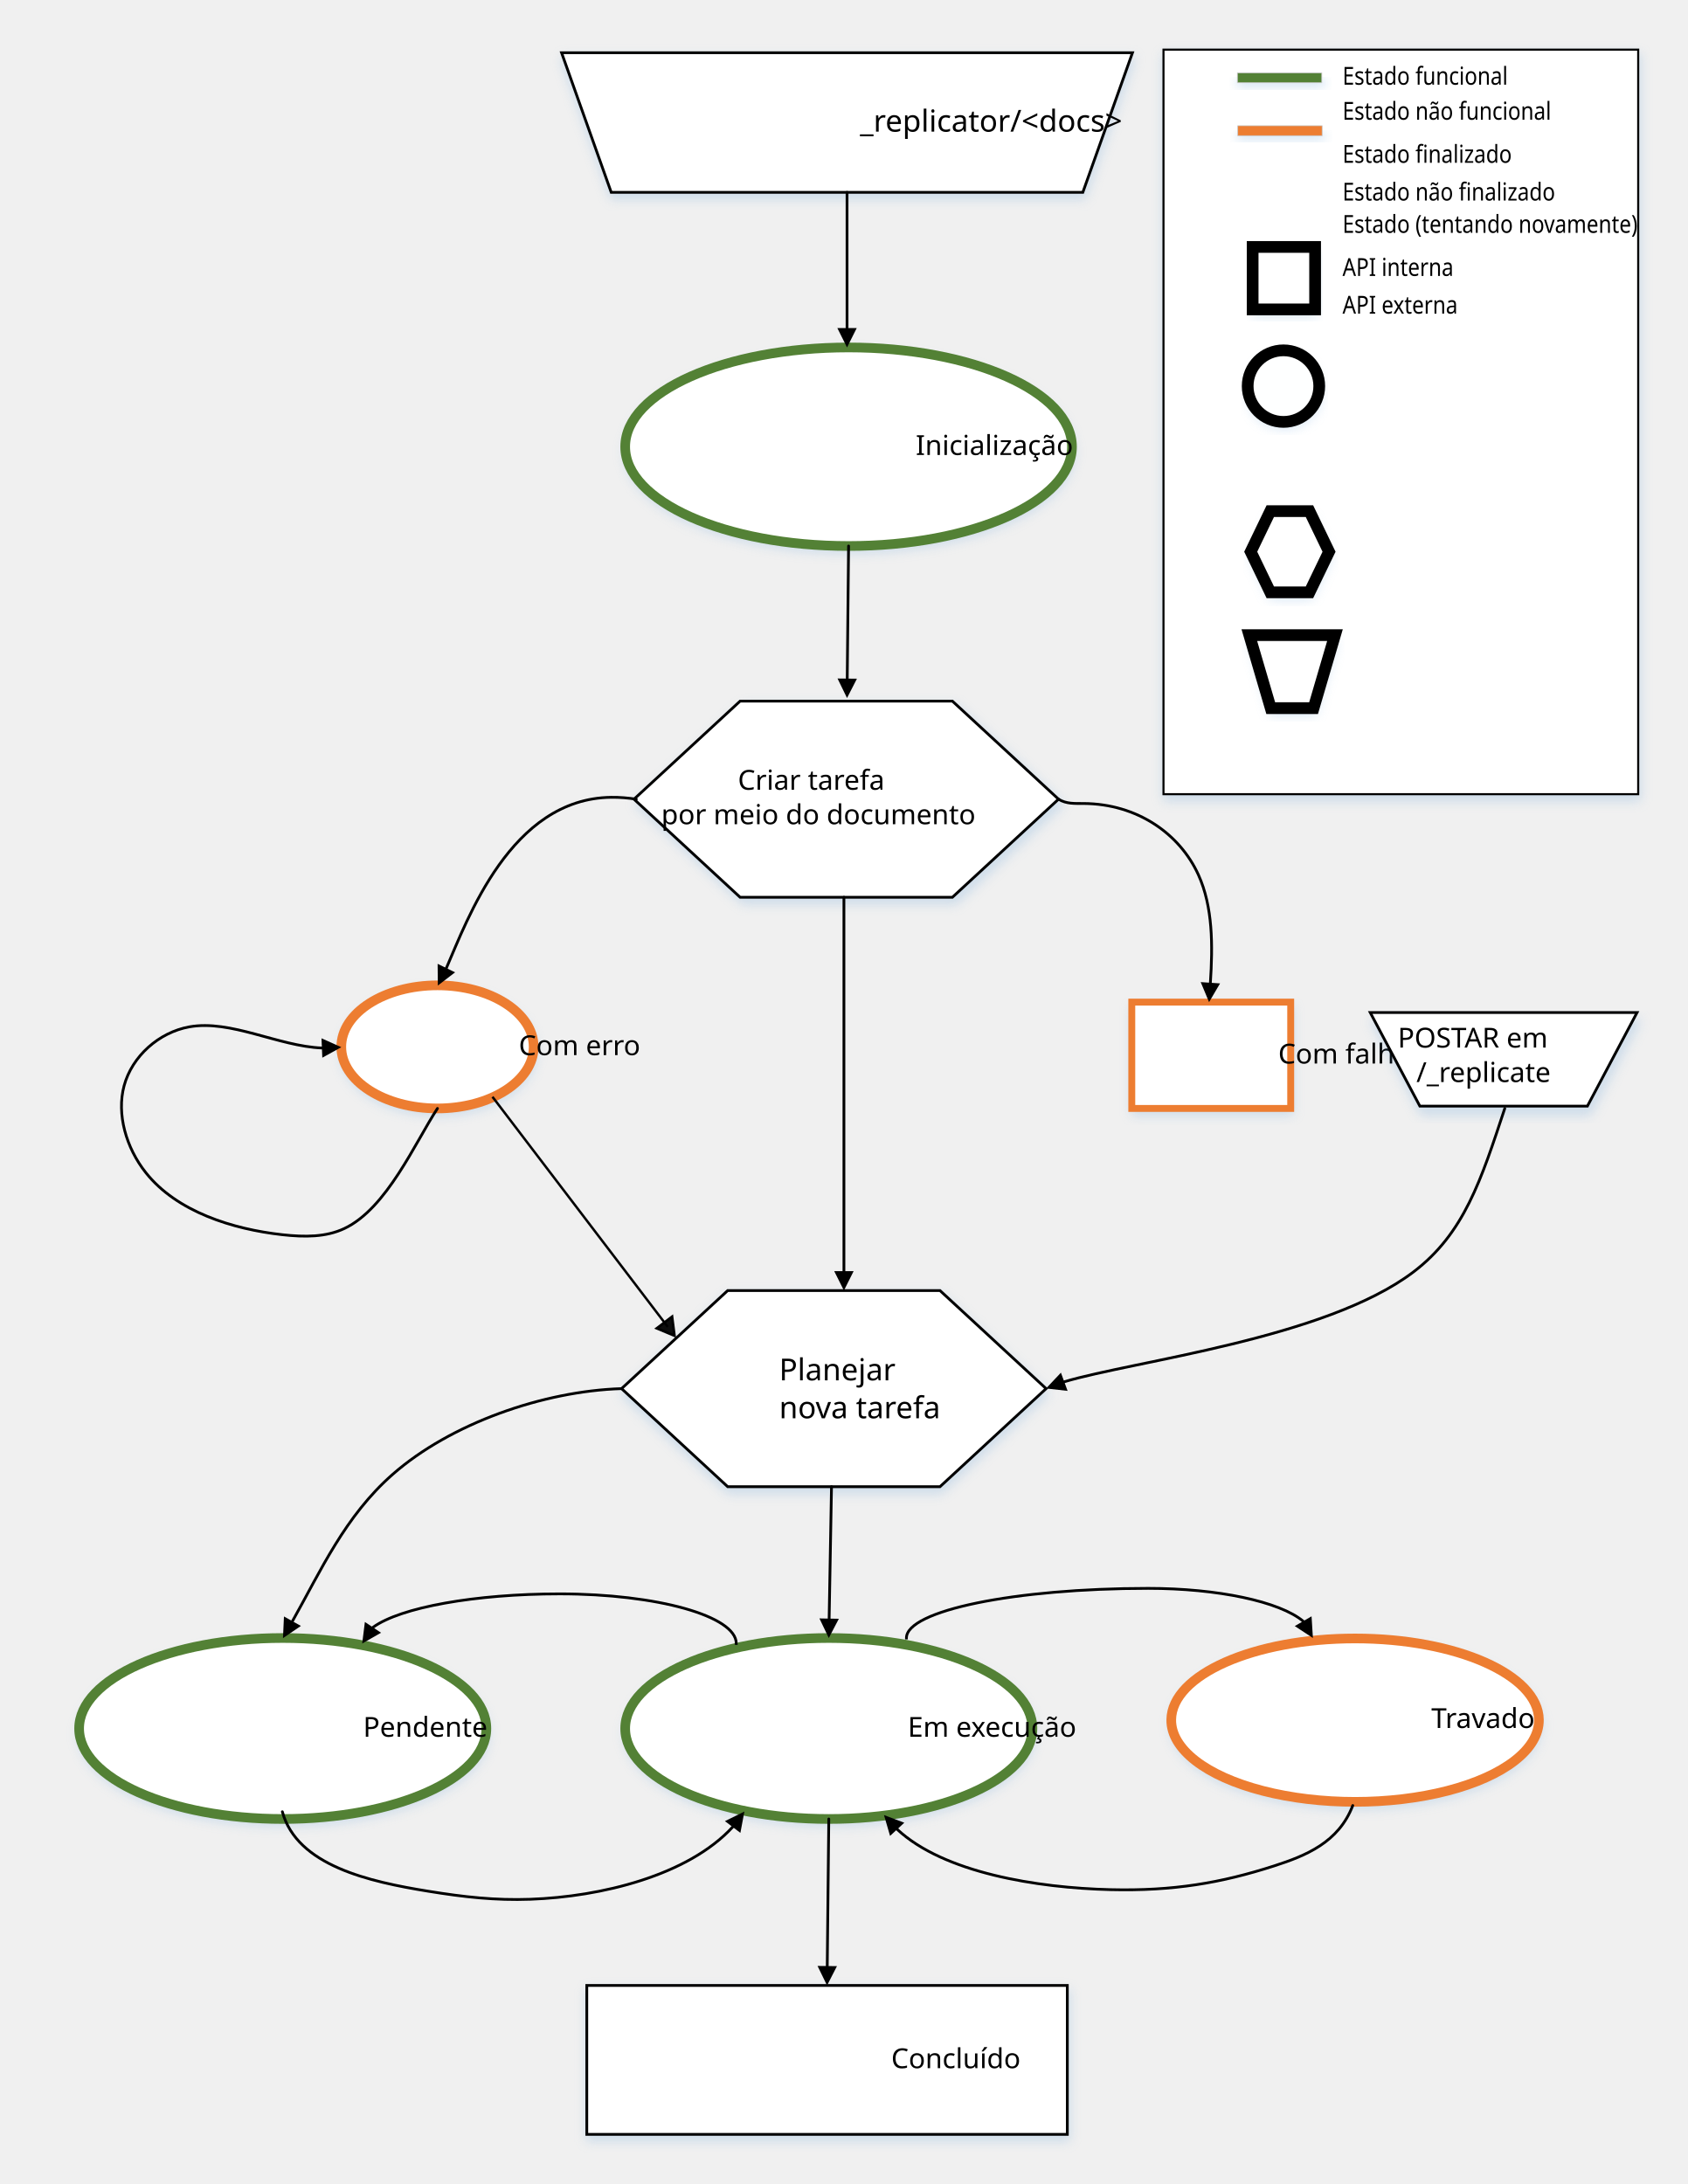
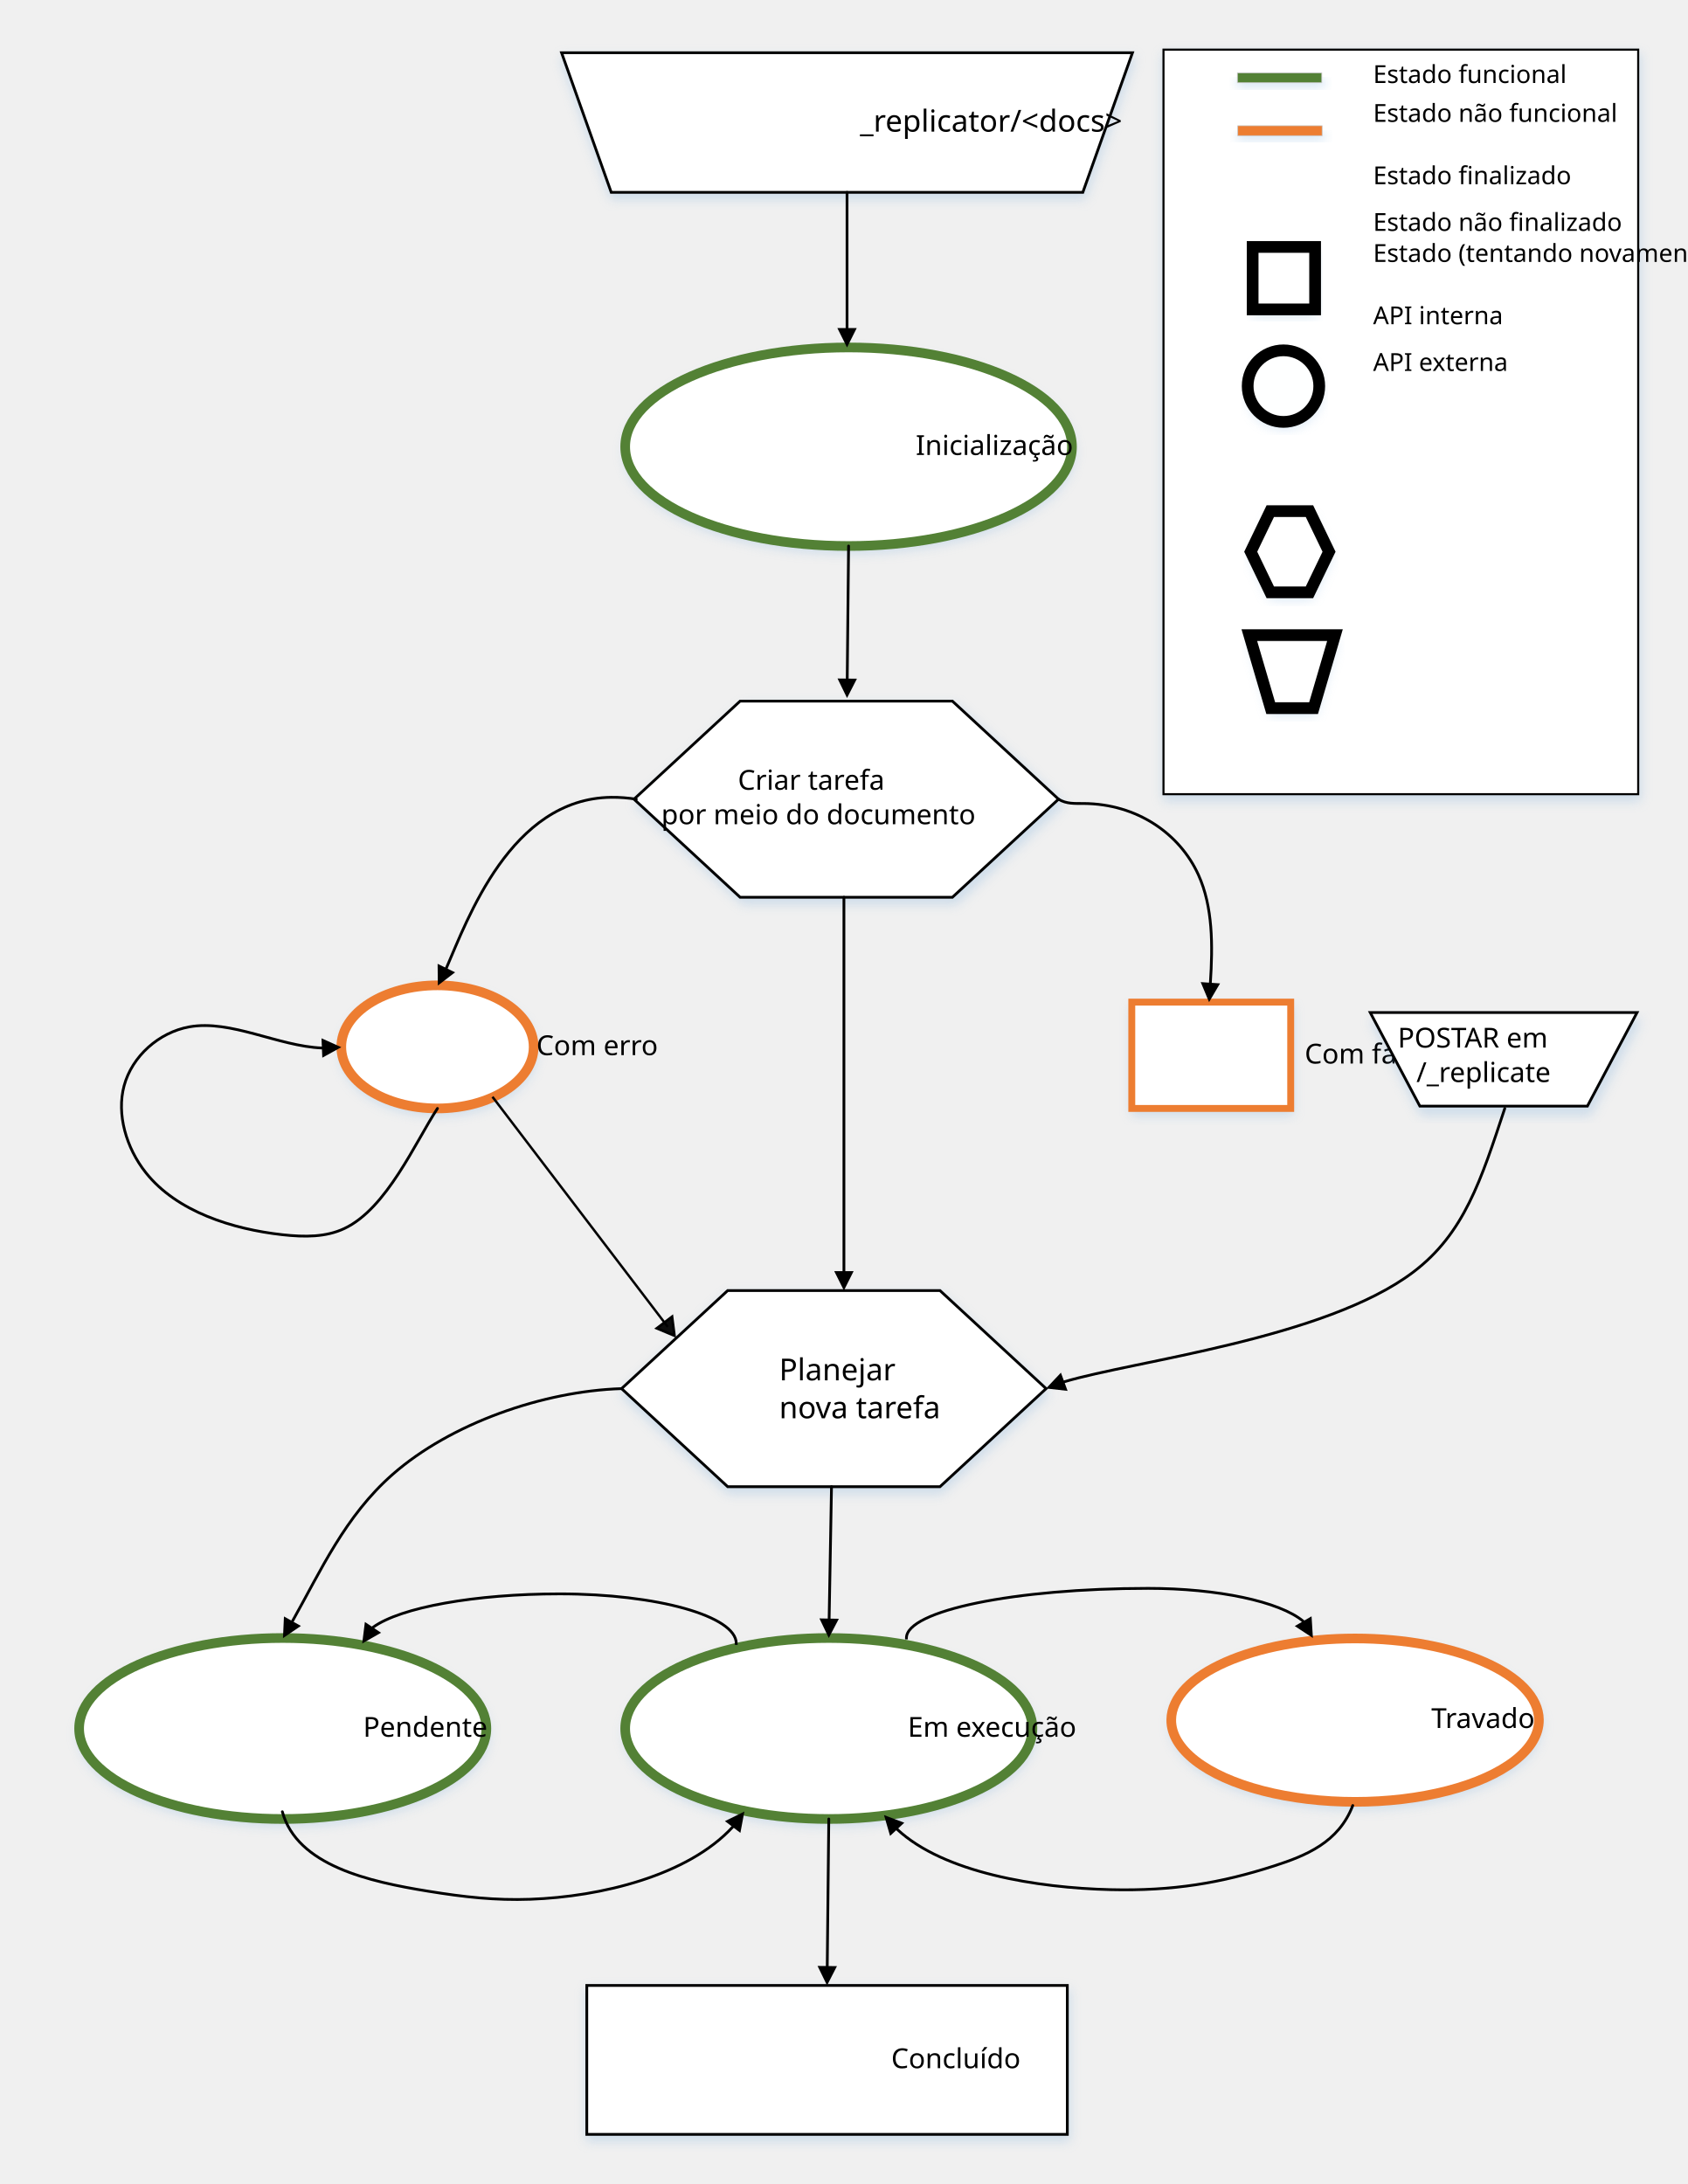
<svg xmlns="http://www.w3.org/2000/svg" xmlns:ns1="http://schemas.microsoft.com/visio/2003/SVGExtensions/" xmlns:xlink="http://www.w3.org/1999/xlink" width="8.5in" height="11in" viewBox="0 0 612 792" xml:space="preserve" color-interpolation-filters="sRGB" class="st20" id="svg2" version="1.1">
  <ns1:documentProperties ns1:langID="1033" ns1:viewMarkup="false">
    <ns1:userDefs>
      <ns1:ud ns1:nameU="msvNoAutoConnect" ns1:val="VT0(0):26" />
    </ns1:userDefs>
  </ns1:documentProperties>
  <style type="text/css" id="style4">
		.st1 {visibility:visible}
		.st2 {fill:#5b9bd5;fill-opacity:0.22;filter:url(#filter_2);stroke:#5b9bd5;stroke-opacity:0.22}
		.st3 {fill:#ffffff;stroke:#000000;stroke-width:1}
		.st4 {fill:#000000;font-family:Tahoma;font-size:0.917em}
		.st5 {fill:#ffffff;stroke:#538135;stroke-width:3.5}
		.st6 {fill:#000000;font-family:Tahoma;font-size:0.833em}
		.st7 {font-size:1em}
		.st8 {fill:#ffffff;stroke:#ed7d31;stroke-width:3.5}
		.st9 {fill:#ffffff;stroke:#ed7d31;stroke-width:2.5}
		.st10 {fill:#ffffff;stroke:#000000;stroke-width:0.75}
		.st11 {fill:#000000;font-family:Tahoma;font-size:0.75em}
		.st12 {fill:#538135;stroke:#c7c8c8;stroke-width:0.25}
		.st13 {fill:#ed7d31;stroke:#c7c8c8;stroke-width:0.25}
		.st14 {fill:#ffffff;stroke:#000000;stroke-width:4.25}
		.st15 {fill:#feffff;stroke:#000000;stroke-width:4.25}
		.st16 {marker-end:url(#mrkr4-117);stroke:#000000;stroke-linecap:round;stroke-linejoin:round;stroke-width:1}
		.st17 {fill:#000000;fill-opacity:1;stroke:#000000;stroke-opacity:1;stroke-width:0.284}
		.st18 {marker-end:url(#mrkr4-133);stroke:#000000;stroke-linecap:round;stroke-linejoin:round;stroke-width:1}
		.st19 {marker-end:url(#mrkr4-133);stroke:#000000;stroke-width:1}
		.st20 {fill:none;fill-rule:evenodd;font-size:12px;overflow:visible;stroke-linecap:square;stroke-miterlimit:3}
	</style>
  <defs id="Markers">
    <marker orient="auto" refY="0.0" refX="0.0" id="TriangleOutL" style="overflow:visible">
      <path id="path8787" d="M 5.77,0.0 L -2.88,5.0 L -2.88,-5.0 L 5.77,0.0 z " style="fill-rule:evenodd;stroke:#000000;stroke-width:1pt;stroke-opacity:1;fill:#000000;fill-opacity:0.942" transform="scale(0.8)" />
    </marker>
    <g id="lend4">
      <path d="M 2 1 L 0 0 L 2 -1 L 2 1 " style="stroke:none" id="path8" />
    </g>
    <marker id="mrkr4-117" class="st17" ns1:arrowType="4" ns1:arrowSize="2" ns1:setback="7.04" refX="-7.04" orient="auto" markerUnits="strokeWidth" overflow="visible">
      <use xlink:href="#lend4" transform="scale(-3.52,-3.52) " id="use11" />
    </marker>
    <marker id="mrkr4-133" class="st17" ns1:arrowType="4" ns1:arrowSize="2" ns1:setback="6.68" refX="-6.68" orient="auto" markerUnits="strokeWidth" overflow="visible">
      <use xlink:href="#lend4" transform="scale(-3.52,-3.52) " id="use14" />
    </marker>
  </defs>
  <defs id="Filters">
    <filter id="filter_2">
      <feGaussianBlur stdDeviation="2" id="feGaussianBlur18" />
    </filter>
  </defs>
  <g ns1:mID="0" ns1:index="1" ns1:groupContext="foregroundPage" id="g20">
    <ns1:userDefs>
      <ns1:ud ns1:nameU="msvThemeOrder" ns1:val="VT0(0):26" />
    </ns1:userDefs>
    <ns1:pageProperties ns1:drawingScale="1" ns1:pageScale="1" ns1:drawingUnits="0" ns1:shadowOffsetX="9" ns1:shadowOffsetY="-9" />
    <ns1:layer ns1:name="Flowchart" ns1:index="0" />
    <ns1:layer ns1:name="Connector" ns1:index="1" />
    <g id="shape1-1" ns1:mID="1" ns1:groupContext="shape" ns1:layerMember="0" transform="translate(203.625,-722.25)">
      <ns1:custProps>
        <ns1:cp ns1:nameU="Cost" ns1:lbl="Cost" ns1:prompt="" ns1:type="7" ns1:format="@" ns1:sortKey="" ns1:invis="false" ns1:ask="false" ns1:langID="1033" ns1:cal="0" />
        <ns1:cp ns1:nameU="ProcessNumber" ns1:lbl="Process Number" ns1:prompt="" ns1:type="2" ns1:format="" ns1:sortKey="" ns1:invis="false" ns1:ask="false" ns1:langID="1033" ns1:cal="0" />
        <ns1:cp ns1:nameU="Owner" ns1:lbl="Owner" ns1:prompt="" ns1:type="0" ns1:format="" ns1:sortKey="" ns1:invis="false" ns1:ask="false" ns1:langID="1033" ns1:cal="0" />
        <ns1:cp ns1:nameU="Function" ns1:lbl="Function" ns1:prompt="" ns1:type="0" ns1:format="" ns1:sortKey="" ns1:invis="false" ns1:ask="false" ns1:langID="1033" ns1:cal="0" ns1:val="VT4()" />
        <ns1:cp ns1:nameU="StartDate" ns1:lbl="Start Date" ns1:prompt="" ns1:type="5" ns1:format="" ns1:sortKey="" ns1:invis="false" ns1:ask="false" ns1:langID="1033" ns1:cal="0" />
        <ns1:cp ns1:nameU="EndDate" ns1:lbl="End Date" ns1:prompt="" ns1:type="5" ns1:format="" ns1:sortKey="" ns1:invis="false" ns1:ask="false" ns1:langID="1033" ns1:cal="0" />
        <ns1:cp ns1:nameU="Status" ns1:lbl="Status" ns1:prompt="" ns1:type="4" ns1:format=";Not Started;In Progress;Completed;Deferred;Waiting on Input" ns1:sortKey="" ns1:invis="false" ns1:ask="false" ns1:langID="1033" ns1:cal="0" ns1:val="VT4()" />
      </ns1:custProps>
      <ns1:userDefs>
        <ns1:ud ns1:nameU="AntiScale" ns1:val="VT0(1):26" />
        <ns1:ud ns1:nameU="visVersion" ns1:prompt="" ns1:val="VT0(15):26" />
        <ns1:ud ns1:nameU="DefaultWidth" ns1:prompt="" ns1:val="VT0(1):0" />
        <ns1:ud ns1:nameU="DefaultHeight" ns1:prompt="" ns1:val="VT0(0.75):0" />
        <ns1:ud ns1:nameU="ResizeTxtHeight" ns1:prompt="" ns1:val="VT0(0.75):0" />
      </ns1:userDefs>
      <ns1:textBlock ns1:margins="rect(2,2,2,2)" />
      <ns1:textRect cx="103.5" cy="766.687" width="171.01" height="50.625" />
      <g id="shadow1-2" ns1:groupContext="shadow" ns1:shadowOffsetX="0.345598" ns1:shadowOffsetY="-1.97279" ns1:shadowType="1" transform="translate(0.345598,1.97279)" class="st1" style="visibility:visible">
        <path d="m 18,792 h 171 l 18,-50.63 H 0 Z" class="st2" id="path30" style="fill:#5b9bd5;fill-opacity:0.22;stroke:#5b9bd5;stroke-opacity:0.22;filter:url(#filter_2)" />
      </g>
      <path d="m 18,792 h 171 l 18,-50.63 H 0 Z" class="st3" id="path32" style="fill:#ffffff;stroke:#000000;stroke-width:1" />
      <text x="56.71" y="769.99" class="st4" ns1:langID="1033" id="text34" style="font-size:11px;line-height:0%;font-family:Tahoma;fill:#000000">
        <ns1:paragraph ns1:horizAlign="1" />
        <ns1:tabList />_replicator/&lt;docs&gt;</text>
    </g>
    <g id="shape3-7" ns1:mID="3" ns1:groupContext="shape" transform="translate(226.688,-594)">
      <ns1:userDefs>
        <ns1:ud ns1:nameU="visVersion" ns1:val="VT0(15):26" />
      </ns1:userDefs>
      <ns1:textBlock ns1:margins="rect(4,4,4,4)" />
      <ns1:textRect cx="81" cy="756" width="141.75" height="63" />
      <g id="shadow3-8" ns1:groupContext="shadow" ns1:shadowOffsetX="0.345598" ns1:shadowOffsetY="-1.97279" ns1:shadowType="1" transform="translate(0.345598,1.97279)" class="st1" style="visibility:visible">
        <path d="m 0,756 a 81,36 0 0 1 162,0 81,36 0 0 1 -162,0 z" class="st2" id="path42" style="fill:#5b9bd5;fill-opacity:0.22;stroke:#5b9bd5;stroke-opacity:0.22;filter:url(#filter_2)" />
      </g>
      <path d="m 0,756 a 81,36 0 0 1 162,0 81,36 0 0 1 -162,0 z" class="st5" id="path44" style="fill:#ffffff;stroke:#538135;stroke-width:3.5" />
      <text x="58.56" y="759" class="st6" ns1:langID="1033" id="text46" style="font-size:10px;line-height:0%;font-family:Tahoma;fill:#000000">
        <ns1:paragraph ns1:horizAlign="1" />
        <ns1:tabList />Inicialização</text>
    </g>
    <g id="shape4-13" ns1:mID="4" ns1:groupContext="shape" transform="translate(241.031,-466.617)">
      <ns1:userDefs>
        <ns1:ud ns1:nameU="visVersion" ns1:val="VT0(15):26" />
      </ns1:userDefs>
      <ns1:textBlock ns1:margins="rect(4,4,4,4)" />
      <ns1:textRect cx="66.656" cy="756.433" width="133.32" height="71.133" />
      <g id="shadow4-14" ns1:groupContext="shadow" ns1:shadowOffsetX="0.345598" ns1:shadowOffsetY="-1.97279" ns1:shadowType="1" transform="translate(0.345598,1.97279)" class="st1" style="visibility:visible">
        <path d="M 105.14,720.87 H 28.17 L -10.31,756.43 28.17,792 h 76.97 l 38.48,-35.57 z" class="st2" id="path54" style="fill:#5b9bd5;fill-opacity:0.22;stroke:#5b9bd5;stroke-opacity:0.22;filter:url(#filter_2)" />
      </g>
      <path d="M 104.301,720.87 H 27.331 l -38.48,35.56 38.48,35.57 h 76.97 l 38.48,-35.57 z" class="st3" id="path56" style="fill:#ffffff;stroke:#000000;stroke-width:1" />
      <text x="64.815" y="753.01" class="st6" ns1:langID="1033" id="text58" style="font-style:normal;font-variant:normal;font-weight:normal;font-stretch:normal;font-size:10px;line-height:0%;font-family:Tahoma;-inkscape-font-specification:'Tahoma, Normal';text-align:center;writing-mode:lr-tb;text-anchor:middle;fill:#000000">
        <ns1:paragraph ns1:horizAlign="1" />
        <ns1:tabList />
        <ns1:newlineChar />
        <tspan id="tspan3898" x="64.815" y="753.01" style="font-size:10px;line-height:1.25">Criar tarefa</tspan>
        <tspan id="tspan3900" x="64.815" y="765.51" style="font-size:10px;line-height:1.25">por meio do documento</tspan>
      </text>
    </g>
    <g id="shape6-20" ns1:mID="6" ns1:groupContext="shape" transform="translate(28.6875,-132.375)">
      <ns1:userDefs>
        <ns1:ud ns1:nameU="visVersion" ns1:val="VT0(15):26" />
      </ns1:userDefs>
      <ns1:textBlock ns1:margins="rect(4,4,4,4)" />
      <ns1:textRect cx="73.828" cy="759.188" width="129.2" height="57.422" />
      <g id="shadow6-21" ns1:groupContext="shadow" ns1:shadowOffsetX="0.345598" ns1:shadowOffsetY="-1.97279" ns1:shadowType="1" transform="translate(0.345598,1.97279)" class="st1" style="visibility:visible">
        <path d="m 0,759.19 a 73.83,32.813 0 0 1 147.66,0 73.83,32.813 0 1 1 -147.66,0 z" class="st2" id="path68" style="fill:#5b9bd5;fill-opacity:0.22;stroke:#5b9bd5;stroke-opacity:0.22;filter:url(#filter_2)" />
      </g>
      <path d="m 0,759.19 a 73.83,32.813 0 0 1 147.66,0 73.83,32.813 0 1 1 -147.66,0 z" class="st5" id="path70" style="fill:#ffffff;stroke:#538135;stroke-width:3.5" />
      <text x="56.19" y="762.19" class="st6" ns1:langID="1033" id="text72" style="font-size:10px;line-height:0%;font-family:Tahoma;fill:#000000">
        <ns1:paragraph ns1:horizAlign="1" />
        <ns1:tabList />Pendente</text>
    </g>
    <g id="shape7-26" ns1:mID="7" ns1:groupContext="shape" transform="translate(226.688,-132.375)">
      <ns1:userDefs>
        <ns1:ud ns1:nameU="visVersion" ns1:val="VT0(15):26" />
      </ns1:userDefs>
      <ns1:textBlock ns1:margins="rect(4,4,4,4)" />
      <ns1:textRect cx="73.828" cy="759.188" width="129.2" height="57.422" />
      <g id="shadow7-27" ns1:groupContext="shadow" ns1:shadowOffsetX="0.345598" ns1:shadowOffsetY="-1.97279" ns1:shadowType="1" transform="translate(0.345598,1.97279)" class="st1" style="visibility:visible">
        <path d="m 0,759.19 a 73.83,32.813 0 0 1 147.66,0 73.83,32.813 0 1 1 -147.66,0 z" class="st2" id="path80" style="fill:#5b9bd5;fill-opacity:0.22;stroke:#5b9bd5;stroke-opacity:0.22;filter:url(#filter_2)" />
      </g>
      <path d="m 0,759.19 a 73.83,32.813 0 0 1 147.66,0 73.83,32.813 0 1 1 -147.66,0 z" class="st5" id="path82" style="fill:#ffffff;stroke:#538135;stroke-width:3.5" />
      <text x="55.67" y="762.19" class="st6" ns1:langID="1033" id="text84" style="font-size:10px;line-height:0%;font-family:Tahoma;fill:#000000">
        <ns1:paragraph ns1:horizAlign="1" />
        <ns1:tabList />Em execução</text>
    </g>
    <g id="shape8-32" ns1:mID="8" ns1:groupContext="shape" transform="translate(424.688,-138.75)">
      <ns1:userDefs>
        <ns1:ud ns1:nameU="visVersion" ns1:val="VT0(15):26" />
      </ns1:userDefs>
      <ns1:textBlock ns1:margins="rect(4,4,4,4)" />
      <ns1:textRect cx="66.656" cy="762.375" width="116.65" height="51.844" />
      <g id="shadow8-33" ns1:groupContext="shadow" ns1:shadowOffsetX="0.345598" ns1:shadowOffsetY="-1.97279" ns1:shadowType="1" transform="translate(0.345598,1.97279)" class="st1" style="visibility:visible">
        <path d="m 0,762.38 a 66.656,29.625 0 0 1 133.31,0 66.656,29.625 0 1 1 -133.31,0 z" class="st2" id="path92" style="fill:#5b9bd5;fill-opacity:0.22;stroke:#5b9bd5;stroke-opacity:0.22;filter:url(#filter_2)" />
      </g>
      <path d="m 0,762.38 a 66.656,29.625 0 0 1 133.31,0 66.656,29.625 0 1 1 -133.31,0 z" class="st8" id="path94" style="fill:#ffffff;stroke:#ed7d31;stroke-width:3.5" />
      <text x="47.51" y="765.38" class="st6" ns1:langID="1033" id="text96" style="font-size:10px;line-height:0%;font-family:Tahoma;fill:#000000">
        <ns1:paragraph ns1:horizAlign="1" />
        <ns1:tabList />Travado</text>
    </g>
    <g id="shape9-38" ns1:mID="9" ns1:groupContext="shape" transform="translate(212.766,-18)">
      <ns1:userDefs>
        <ns1:ud ns1:nameU="visVersion" ns1:val="VT0(15):26" />
      </ns1:userDefs>
      <ns1:textBlock ns1:margins="rect(4,4,4,4)" />
      <ns1:textRect cx="87.117" cy="765" width="174.24" height="54" />
      <g id="shadow9-39" ns1:groupContext="shadow" ns1:shadowOffsetX="0.345598" ns1:shadowOffsetY="-1.97279" ns1:shadowType="1" transform="translate(0.345598,1.97279)" class="st1" style="visibility:visible">
        <rect x="0" y="738" width="174.234" height="54" class="st2" id="rect104" style="fill:#5b9bd5;fill-opacity:0.22;stroke:#5b9bd5;stroke-opacity:0.22;filter:url(#filter_2)" />
      </g>
      <rect x="0" y="738" width="174.234" height="54" class="st3" id="rect106" style="fill:#ffffff;stroke:#000000;stroke-width:1" />
      <text x="63.59" y="768" class="st6" ns1:langID="1033" id="text108" style="font-size:10px;line-height:0%;font-family:Tahoma;fill:#000000">
        <ns1:paragraph ns1:horizAlign="1" />
        <ns1:tabList />Concluído</text>
    </g>
    <g id="shape18-44" ns1:mID="18" ns1:groupContext="shape" transform="translate(123.75,-390.042)">
      <ns1:userDefs>
        <ns1:ud ns1:nameU="visVersion" ns1:val="VT0(15):26" />
      </ns1:userDefs>
      <ns1:textBlock ns1:margins="rect(4,4,4,4)" />
      <ns1:textRect cx="34.875" cy="769.68" width="61.04" height="39.06" />
      <g id="shadow18-45" ns1:groupContext="shadow" ns1:shadowOffsetX="0.345598" ns1:shadowOffsetY="-1.97279" ns1:shadowType="1" transform="translate(0.345598,1.97279)" class="st1" style="visibility:visible">
        <path d="m 0,769.68 a 34.875,22.32 0 1 1 69.75,0 34.875,22.32 0 1 1 -69.75,0 z" class="st2" id="path116" style="fill:#5b9bd5;fill-opacity:0.22;stroke:#5b9bd5;stroke-opacity:0.22;filter:url(#filter_2)" />
      </g>
      <path d="m 0,769.68 a 34.875,22.32 0 1 1 69.75,0 34.875,22.32 0 1 1 -69.75,0 z" class="st8" id="path118" style="fill:#ffffff;stroke:#ed7d31;stroke-width:3.5" />
-       <text x="17.55" y="772.68" class="st6" ns1:langID="1033" id="text120" style="font-size:10px;line-height:0%;font-family:Tahoma;fill:#000000">
+       <text x="23.95" y="772.68" class="st6" ns1:langID="1033" id="text120" style="font-size:10px;line-height:0%;font-family:Tahoma;fill:#000000">
        <ns1:paragraph ns1:horizAlign="1" />
        <ns1:tabList />Com erro</text>
    </g>
    <g id="shape20-50" ns1:mID="20" ns1:groupContext="shape" transform="translate(410.379,-390.042)">
      <ns1:userDefs>
        <ns1:ud ns1:nameU="visVersion" ns1:val="VT0(15):26" />
      </ns1:userDefs>
      <ns1:textBlock ns1:margins="rect(4,4,4,4)" />
      <ns1:textRect cx="28.811" cy="772.725" width="57.63" height="38.551" />
      <g id="shadow20-51" ns1:groupContext="shadow" ns1:shadowOffsetX="0.345598" ns1:shadowOffsetY="-1.97279" ns1:shadowType="1" transform="translate(0.345598,1.97279)" class="st1" style="visibility:visible">
        <rect x="0" y="753.449" width="57.621" height="38.551" class="st2" id="rect128" style="fill:#5b9bd5;fill-opacity:0.22;stroke:#5b9bd5;stroke-opacity:0.22;filter:url(#filter_2)" />
      </g>
      <rect x="0" y="753.449" width="57.621" height="38.551" class="st9" id="rect130" style="fill:#ffffff;stroke:#ed7d31;stroke-width:2.5" />
-       <text x="6.3" y="775.72" class="st6" ns1:langID="1033" id="text132" style="font-size:10px;line-height:0%;font-family:Tahoma;fill:#000000">
+       <text x="15.9" y="775.72" class="st6" ns1:langID="1033" id="text132" style="font-size:10px;line-height:0%;font-family:Tahoma;fill:#000000">
        <ns1:paragraph ns1:horizAlign="1" />
        <ns1:tabList />Com falha</text>
    </g>
    <g id="shape21-56" ns1:mID="21" ns1:groupContext="shape" transform="translate(235.688,-252.867)">
      <ns1:userDefs>
        <ns1:ud ns1:nameU="visVersion" ns1:val="VT0(15):26" />
      </ns1:userDefs>
      <ns1:textBlock ns1:margins="rect(4,4,4,4)" />
      <ns1:textRect cx="66.656" cy="756.433" width="133.32" height="71.133" />
      <g id="shadow21-57" ns1:groupContext="shadow" ns1:shadowOffsetX="0.345598" ns1:shadowOffsetY="-1.97279" ns1:shadowType="1" transform="translate(0.345598,1.97279)" class="st1" style="visibility:visible">
        <path d="M 105.14,720.87 H 28.17 L -10.31,756.43 28.17,792 h 76.97 l 38.48,-35.57 z" class="st2" id="path140" style="fill:#5b9bd5;fill-opacity:0.22;stroke:#5b9bd5;stroke-opacity:0.22;filter:url(#filter_2)" />
      </g>
      <path d="M 105.14,720.87 H 28.17 L -10.31,756.43 28.17,792 h 76.97 l 38.48,-35.57 z" class="st3" id="path142" style="fill:#ffffff;stroke:#000000;stroke-width:1" />
      <text x="46.82" y="753.43" class="st6" ns1:langID="1033" id="text144" style="font-style:normal;font-variant:normal;font-weight:normal;font-stretch:normal;font-size:11px;line-height:0%;font-family:Tahoma;-inkscape-font-specification:'Tahoma, Normal';font-variant-ligatures:normal;font-variant-caps:normal;font-variant-numeric:normal;font-feature-settings:normal;text-align:start;writing-mode:lr-tb;text-anchor:start;fill:#000000">
        <ns1:paragraph ns1:horizAlign="1" />
        <ns1:tabList />
        <ns1:newlineChar />
        <tspan id="tspan3636" x="46.82" y="753.43" style="font-style:normal;font-variant:normal;font-weight:normal;font-stretch:normal;font-size:11px;line-height:1.25;font-family:Tahoma;-inkscape-font-specification:'Tahoma, Normal';font-variant-ligatures:normal;font-variant-caps:normal;font-variant-numeric:normal;font-feature-settings:normal;text-align:start;writing-mode:lr-tb;text-anchor:start">Planejar </tspan>
        <tspan id="tspan3638" x="46.82" y="767.18" style="font-style:normal;font-variant:normal;font-weight:normal;font-stretch:normal;font-size:11px;line-height:1.25;font-family:Tahoma;-inkscape-font-specification:'Tahoma, Normal';font-variant-ligatures:normal;font-variant-caps:normal;font-variant-numeric:normal;font-feature-settings:normal;text-align:start;writing-mode:lr-tb;text-anchor:start">nova tarefa</tspan>
      </text>
      <path style="fill:#000000;fill-opacity:0.942;fill-rule:evenodd;stroke:#000000;stroke-width:0.872;stroke-linecap:butt;stroke-linejoin:miter;stroke-miterlimit:3;stroke-dasharray:none;stroke-dashoffset:0;stroke-opacity:1;marker-end:url(#TriangleOutL)" d="M -57.127,650.607 6.446,734.049" id="path7821" />
    </g>
    <g id="shape22-63" ns1:mID="22" ns1:groupContext="shape" transform="translate(421.875,-504)">
      <ns1:userDefs>
        <ns1:ud ns1:nameU="visVersion" ns1:val="VT0(15):26" />
      </ns1:userDefs>
      <ns1:textBlock ns1:margins="rect(4,4,4,4)" ns1:verticalAlign="0" />
      <ns1:textRect cx="86.062" cy="657" width="172.13" height="270" />
      <g id="shadow22-64" ns1:groupContext="shadow" ns1:shadowOffsetX="0.345598" ns1:shadowOffsetY="-1.97279" ns1:shadowType="1" transform="translate(0.345598,1.97279)" class="st1" style="visibility:visible">
        <rect x="0" y="522" width="172.125" height="270" class="st2" id="rect154" style="fill:#5b9bd5;fill-opacity:0.22;stroke:#5b9bd5;stroke-opacity:0.22;filter:url(#filter_2)" />
      </g>
      <rect x="0" y="522" width="172.125" height="270" class="st10" id="rect156" style="fill:#ffffff;stroke:#000000;stroke-width:0.75" />
-       <text x="70.225" y="494.232" class="st11" ns1:langID="1033" id="text158" style="font-size:8.319px;line-height:0%;font-family:Tahoma;fill:#000000" transform="scale(0.9242891,1.081913)">
+       <text x="76" y="534.1" class="st11" ns1:langID="1033" id="text158" style="font-size:9px;line-height:0%;font-family:Tahoma;fill:#000000">
        <ns1:paragraph />
        <ns1:tabList />
        <ns1:tabChar />
        <ns1:tabChar />
        <ns1:newlineChar />
        <ns1:newlineChar />
        <ns1:tabChar />
        <ns1:tabChar />
        <ns1:newlineChar />
        <ns1:tabChar />
        <ns1:tabChar />
-         <tspan id="tspan3858" x="70.225" y="494.232" style="font-size:8.319px;line-height:1.25">Estado funcional</tspan>
-         <tspan id="tspan3860" x="70.225" y="496.834" style="font-size:0.693px;line-height:1.25"> </tspan>
-         <tspan id="tspan3862" x="70.225" y="505.967" style="font-size:8.319px;line-height:1.25">Estado não funcional</tspan>
-         <tspan id="tspan3864" x="70.225" y="508.569" style="font-size:0.693px;line-height:1.25"> </tspan>
-         <tspan id="tspan3866" x="70.225" y="509.472" style="font-size:0.693px;line-height:1.25"> </tspan>
-         <tspan id="tspan3868" x="70.225" y="510.375" style="font-size:0.693px;line-height:1.25"> </tspan>
-         <tspan id="tspan3870" x="70.225" y="511.277" style="font-size:0.693px;line-height:1.25"> </tspan>
-         <tspan id="tspan3872" x="70.225" y="520.411" style="font-size:8.319px;line-height:1.25">Estado finalizado</tspan>
-         <tspan id="tspan3874" x="70.225" y="523.012" style="font-size:0.693px;line-height:1.25"> </tspan>
-         <tspan id="tspan3876" x="70.225" y="523.915" style="font-size:0.693px;line-height:1.25"> </tspan>
-         <tspan id="tspan3878" x="70.225" y="533.048" style="font-size:8.319px;line-height:1.25">Estado não finalizado</tspan>
-         <tspan id="tspan3880" x="70.225" y="543.881" style="font-size:8.319px;line-height:1.25">Estado (tentando novamente)</tspan>
-         <tspan id="tspan3882" x="70.225" y="546.483" style="font-size:0.693px;line-height:1.25"> </tspan>
-         <tspan id="tspan3884" x="70.225" y="547.386" style="font-size:0.693px;line-height:1.25"> </tspan>
-         <tspan id="tspan3886" x="70.225" y="548.288" style="font-size:0.693px;line-height:1.25"> </tspan>
-         <tspan id="tspan3888" x="70.225" y="549.191" style="font-size:0.693px;line-height:1.25"> </tspan>
-         <tspan id="tspan3890" x="70.225" y="558.324" style="font-size:8.319px;line-height:1.25">API interna</tspan>
-         <tspan id="tspan3892" x="70.225" y="560.926" style="font-size:0.693px;line-height:1.25"> </tspan>
-         <tspan id="tspan3894" x="70.225" y="561.829" style="font-size:0.693px;line-height:1.25"> </tspan>
-         <tspan id="tspan3896" x="70.225" y="570.962" style="font-size:8.319px;line-height:1.25">API externa</tspan>
+         <tspan id="tspan3858" x="76" y="534.1" style="font-size:9px;line-height:1.25">Estado funcional</tspan>
+         <tspan id="tspan3860" x="76" y="539.725" style="font-size:0.75px;line-height:1.25"> </tspan>
+         <tspan id="tspan3862" x="76" y="548.189" style="font-size:9px;line-height:1.25">Estado não funcional</tspan>
+         <tspan id="tspan3864" x="76" y="553.814" style="font-size:0.75px;line-height:1.25"> </tspan>
+         <tspan id="tspan3866" x="76" y="556.653" style="font-size:0.75px;line-height:1.25"> </tspan>
+         <tspan id="tspan3868" x="76" y="559.493" style="font-size:0.75px;line-height:1.25"> </tspan>
+         <tspan id="tspan3870" x="76" y="562.332" style="font-size:0.75px;line-height:1.25"> </tspan>
+         <tspan id="tspan3872" x="76" y="570.796" style="font-size:9px;line-height:1.25">Estado finalizado</tspan>
+         <tspan id="tspan3874" x="76" y="576.421" style="font-size:0.75px;line-height:1.25"> </tspan>
+         <tspan id="tspan3876" x="76" y="579.26" style="font-size:0.75px;line-height:1.25"> </tspan>
+         <tspan id="tspan3878" x="76" y="587.725" style="font-size:9px;line-height:1.25">Estado não finalizado</tspan>
+         <tspan id="tspan3880" x="76" y="598.975" style="font-size:9px;line-height:1.25">Estado (tentando novamente)</tspan>
+         <tspan id="tspan3882" x="76" y="604.6" style="font-size:0.75px;line-height:1.25"> </tspan>
+         <tspan id="tspan3884" x="76" y="607.439" style="font-size:0.75px;line-height:1.25"> </tspan>
+         <tspan id="tspan3886" x="76" y="610.278" style="font-size:0.75px;line-height:1.25"> </tspan>
+         <tspan id="tspan3888" x="76" y="613.117" style="font-size:0.75px;line-height:1.25"> </tspan>
+         <tspan id="tspan3890" x="76" y="621.581" style="font-size:9px;line-height:1.25">API interna</tspan>
+         <tspan id="tspan3892" x="76" y="627.206" style="font-size:0.75px;line-height:1.25"> </tspan>
+         <tspan id="tspan3894" x="76" y="630.046" style="font-size:0.75px;line-height:1.25"> </tspan>
+         <tspan id="tspan3896" x="76" y="638.51" style="font-size:9px;line-height:1.25">API externa</tspan>
      </text>
    </g>
    <g id="shape23-75" ns1:mID="23" ns1:groupContext="shape" transform="translate(448.667,-762)">
      <ns1:userDefs>
        <ns1:ud ns1:nameU="visVersion" ns1:val="VT0(15):26" />
      </ns1:userDefs>
      <g id="shadow23-76" ns1:groupContext="shadow" ns1:shadowOffsetX="0.345598" ns1:shadowOffsetY="-1.97279" ns1:shadowType="1" transform="translate(0.345598,1.97279)" class="st1" style="visibility:visible">
        <rect x="0" y="788.4" width="30.6" height="3.6" class="st2" id="rect176" style="fill:#5b9bd5;fill-opacity:0.22;stroke:#5b9bd5;stroke-opacity:0.22;filter:url(#filter_2)" />
      </g>
      <rect x="0" y="788.4" width="30.6" height="3.6" class="st12" id="rect178" style="fill:#538135;stroke:#c7c8c8;stroke-width:0.25" />
    </g>
    <g id="shape25-80" ns1:mID="25" ns1:groupContext="shape" transform="translate(448.8,-742.8)">
      <ns1:userDefs>
        <ns1:ud ns1:nameU="visVersion" ns1:val="VT0(15):26" />
      </ns1:userDefs>
      <g id="shadow25-81" ns1:groupContext="shadow" ns1:shadowOffsetX="0.345598" ns1:shadowOffsetY="-1.97279" ns1:shadowType="1" transform="translate(0.345598,1.97279)" class="st1" style="visibility:visible">
        <rect x="0" y="788.4" width="30.6" height="3.6" class="st2" id="rect184" style="fill:#5b9bd5;fill-opacity:0.22;stroke:#5b9bd5;stroke-opacity:0.22;filter:url(#filter_2)" />
      </g>
      <rect x="0" y="788.4" width="30.6" height="3.6" class="st13" id="rect186" style="fill:#ed7d31;stroke:#c7c8c8;stroke-width:0.25" />
    </g>
    <g id="shape26-85" ns1:mID="26" ns1:groupContext="shape" transform="translate(454.2,-679.8)">
      <ns1:userDefs>
        <ns1:ud ns1:nameU="visVersion" ns1:val="VT0(15):26" />
      </ns1:userDefs>
      <g id="shadow26-86" ns1:groupContext="shadow" ns1:shadowOffsetX="0.345598" ns1:shadowOffsetY="-1.97279" ns1:shadowType="1" transform="translate(0.345598,1.97279)" class="st1" style="visibility:visible">
        <rect x="0" y="769.35" width="22.65" height="22.65" class="st2" id="rect192" style="fill:#5b9bd5;fill-opacity:0.22;stroke:#5b9bd5;stroke-opacity:0.22;filter:url(#filter_2)" />
      </g>
      <rect x="0" y="769.35" width="22.65" height="22.65" class="st14" id="rect194" style="fill:#ffffff;stroke:#000000;stroke-width:4.25" />
    </g>
    <g id="shape27-90" ns1:mID="27" ns1:groupContext="shape" transform="translate(452.4,-639)">
      <ns1:userDefs>
        <ns1:ud ns1:nameU="visVersion" ns1:val="VT0(15):26" />
      </ns1:userDefs>
      <g id="shadow27-91" ns1:groupContext="shadow" ns1:shadowOffsetX="0.345598" ns1:shadowOffsetY="-1.97279" ns1:shadowType="1" transform="translate(0.345598,1.97279)" class="st1" style="visibility:visible">
        <path d="m 0,779.02 a 12.975,12.975 0 0 1 25.95,0 12.975,12.975 0 1 1 -25.95,0 z" class="st2" id="path200" style="fill:#5b9bd5;fill-opacity:0.22;stroke:#5b9bd5;stroke-opacity:0.22;filter:url(#filter_2)" />
      </g>
      <path d="m 0,779.02 a 12.975,12.975 0 0 1 25.95,0 12.975,12.975 0 1 1 -25.95,0 z" class="st15" id="path202" style="fill:#feffff;stroke:#000000;stroke-width:4.25" />
    </g>
    <g id="shape28-95" ns1:mID="28" ns1:groupContext="shape" transform="translate(455.4,-577.2)">
      <ns1:userDefs>
        <ns1:ud ns1:nameU="visVersion" ns1:val="VT0(15):26" />
      </ns1:userDefs>
      <g id="shadow28-96" ns1:groupContext="shadow" ns1:shadowOffsetX="0.345598" ns1:shadowOffsetY="-1.97279" ns1:shadowType="1" transform="translate(0.345598,1.97279)" class="st1" style="visibility:visible">
        <path d="M 19.4,762.56 H 5.2 L -1.9,777.28 5.2,792 h 14.2 l 7.1,-14.72 z" class="st2" id="path208" style="fill:#5b9bd5;fill-opacity:0.22;stroke:#5b9bd5;stroke-opacity:0.22;filter:url(#filter_2)" />
      </g>
      <path d="M 19.4,762.56 H 5.2 L -1.9,777.28 5.2,792 h 14.2 l 7.1,-14.72 z" class="st14" id="path210" style="fill:#ffffff;stroke:#000000;stroke-width:4.25" />
    </g>
    <g id="shape29-100" ns1:mID="29" ns1:groupContext="shape" ns1:layerMember="0" transform="translate(453,-535.2)">
      <ns1:custProps>
        <ns1:cp ns1:nameU="Cost" ns1:lbl="Cost" ns1:prompt="" ns1:type="7" ns1:format="@" ns1:sortKey="" ns1:invis="false" ns1:ask="false" ns1:langID="1033" ns1:cal="0" />
        <ns1:cp ns1:nameU="ProcessNumber" ns1:lbl="Process Number" ns1:prompt="" ns1:type="2" ns1:format="" ns1:sortKey="" ns1:invis="false" ns1:ask="false" ns1:langID="1033" ns1:cal="0" />
        <ns1:cp ns1:nameU="Owner" ns1:lbl="Owner" ns1:prompt="" ns1:type="0" ns1:format="" ns1:sortKey="" ns1:invis="false" ns1:ask="false" ns1:langID="1033" ns1:cal="0" />
        <ns1:cp ns1:nameU="Function" ns1:lbl="Function" ns1:prompt="" ns1:type="0" ns1:format="" ns1:sortKey="" ns1:invis="false" ns1:ask="false" ns1:langID="1033" ns1:cal="0" ns1:val="VT4()" />
        <ns1:cp ns1:nameU="StartDate" ns1:lbl="Start Date" ns1:prompt="" ns1:type="5" ns1:format="" ns1:sortKey="" ns1:invis="false" ns1:ask="false" ns1:langID="1033" ns1:cal="0" />
        <ns1:cp ns1:nameU="EndDate" ns1:lbl="End Date" ns1:prompt="" ns1:type="5" ns1:format="" ns1:sortKey="" ns1:invis="false" ns1:ask="false" ns1:langID="1033" ns1:cal="0" />
        <ns1:cp ns1:nameU="Status" ns1:lbl="Status" ns1:prompt="" ns1:type="4" ns1:format=";Not Started;In Progress;Completed;Deferred;Waiting on Input" ns1:sortKey="" ns1:invis="false" ns1:ask="false" ns1:langID="1033" ns1:cal="0" ns1:val="VT4()" />
      </ns1:custProps>
      <ns1:userDefs>
        <ns1:ud ns1:nameU="AntiScale" ns1:val="VT0(1):26" />
        <ns1:ud ns1:nameU="visVersion" ns1:prompt="" ns1:val="VT0(15):26" />
        <ns1:ud ns1:nameU="DefaultWidth" ns1:prompt="" ns1:val="VT0(1):0" />
        <ns1:ud ns1:nameU="DefaultHeight" ns1:prompt="" ns1:val="VT0(0.75):0" />
        <ns1:ud ns1:nameU="ResizeTxtHeight" ns1:prompt="" ns1:val="VT0(0.75):0" />
      </ns1:userDefs>
      <g id="shadow29-101" ns1:groupContext="shadow" ns1:shadowOffsetX="0.345598" ns1:shadowOffsetY="-1.97279" ns1:shadowType="1" transform="translate(0.345598,1.97279)" class="st1" style="visibility:visible">
        <path d="m 7.76,792 h 15.53 l 7.76,-26.47 H 0 Z" class="st2" id="path216" style="fill:#5b9bd5;fill-opacity:0.22;stroke:#5b9bd5;stroke-opacity:0.22;filter:url(#filter_2)" />
      </g>
      <path d="m 7.76,792 h 15.53 l 7.76,-26.47 H 0 Z" class="st14" id="path218" style="fill:#ffffff;stroke:#000000;stroke-width:4.25" />
    </g>
    <g id="shape30-105" ns1:mID="30" ns1:groupContext="shape" ns1:layerMember="0" transform="translate(497.25,-390.042)">
      <ns1:custProps>
        <ns1:cp ns1:nameU="Cost" ns1:lbl="Cost" ns1:prompt="" ns1:type="7" ns1:format="@" ns1:sortKey="" ns1:invis="false" ns1:ask="false" ns1:langID="1033" ns1:cal="0" />
        <ns1:cp ns1:nameU="ProcessNumber" ns1:lbl="Process Number" ns1:prompt="" ns1:type="2" ns1:format="" ns1:sortKey="" ns1:invis="false" ns1:ask="false" ns1:langID="1033" ns1:cal="0" />
        <ns1:cp ns1:nameU="Owner" ns1:lbl="Owner" ns1:prompt="" ns1:type="0" ns1:format="" ns1:sortKey="" ns1:invis="false" ns1:ask="false" ns1:langID="1033" ns1:cal="0" />
        <ns1:cp ns1:nameU="Function" ns1:lbl="Function" ns1:prompt="" ns1:type="0" ns1:format="" ns1:sortKey="" ns1:invis="false" ns1:ask="false" ns1:langID="1033" ns1:cal="0" ns1:val="VT4()" />
        <ns1:cp ns1:nameU="StartDate" ns1:lbl="Start Date" ns1:prompt="" ns1:type="5" ns1:format="" ns1:sortKey="" ns1:invis="false" ns1:ask="false" ns1:langID="1033" ns1:cal="0" />
        <ns1:cp ns1:nameU="EndDate" ns1:lbl="End Date" ns1:prompt="" ns1:type="5" ns1:format="" ns1:sortKey="" ns1:invis="false" ns1:ask="false" ns1:langID="1033" ns1:cal="0" />
        <ns1:cp ns1:nameU="Status" ns1:lbl="Status" ns1:prompt="" ns1:type="4" ns1:format=";Not Started;In Progress;Completed;Deferred;Waiting on Input" ns1:sortKey="" ns1:invis="false" ns1:ask="false" ns1:langID="1033" ns1:cal="0" ns1:val="VT4()" />
      </ns1:custProps>
      <ns1:userDefs>
        <ns1:ud ns1:nameU="AntiScale" ns1:val="VT0(1):26" />
        <ns1:ud ns1:nameU="visVersion" ns1:prompt="" ns1:val="VT0(15):26" />
        <ns1:ud ns1:nameU="DefaultWidth" ns1:prompt="" ns1:val="VT0(1):0" />
        <ns1:ud ns1:nameU="DefaultHeight" ns1:prompt="" ns1:val="VT0(0.75):0" />
        <ns1:ud ns1:nameU="ResizeTxtHeight" ns1:prompt="" ns1:val="VT0(0.75):0" />
      </ns1:userDefs>
      <ns1:textBlock ns1:margins="rect(2,2,2,2)" />
      <ns1:textRect cx="48.375" cy="775.03" width="60.75" height="33.939" />
      <g id="shadow30-106" ns1:groupContext="shadow" ns1:shadowOffsetX="0.345598" ns1:shadowOffsetY="-1.97279" ns1:shadowType="1" transform="translate(0.345598,1.97279)" class="st1" style="visibility:visible">
        <path d="m 18,792 h 60.75 l 18,-33.94 H 0 Z" class="st2" id="path226" style="fill:#5b9bd5;fill-opacity:0.22;stroke:#5b9bd5;stroke-opacity:0.22;filter:url(#filter_2)" />
      </g>
      <path d="m 17.581,791.161 h 60.75 l 18,-33.94 H -0.419 Z" class="st3" id="path228" style="fill:#ffffff;stroke:#000000;stroke-width:1" />
      <text x="48.468" y="769.933" class="st6" ns1:langID="1033" id="text230" style="font-size:10px;line-height:0%;font-family:Tahoma;fill:#000000">
        <ns1:paragraph ns1:horizAlign="1" />
        <ns1:tabList />
        <ns1:newlineChar />
        <tspan id="tspan3646" style="font-style:normal;font-variant:normal;font-weight:normal;font-stretch:normal;font-size:10px;line-height:125%;font-family:Tahoma;-inkscape-font-specification:'Tahoma, Normal';text-align:center;writing-mode:lr-tb;text-anchor:middle" x="48.468" y="769.933">POSTAR em</tspan>
        <tspan id="tspan3648" style="font-style:normal;font-variant:normal;font-weight:normal;font-stretch:normal;font-size:10px;line-height:125%;font-family:Tahoma;-inkscape-font-specification:'Tahoma, Normal';text-align:center;writing-mode:lr-tb;text-anchor:middle" x="48.468" y="782.433"> /_replicate</tspan>
      </text>
    </g>
    <g id="shape31-112" ns1:mID="31" ns1:groupContext="shape" transform="rotate(90,514.69,584.44)">
      <path d="M 0,792 H 49.21" class="st16" id="path237" style="stroke:#000000;stroke-width:1;stroke-linecap:round;stroke-linejoin:round;marker-end:url(#mrkr4-117)" />
    </g>
    <g id="shape32-118" ns1:mID="32" ns1:groupContext="shape" transform="rotate(90.5846,447.8305,647.284)">
      <path d="M 0,792 H 48.09" class="st16" id="path242" style="stroke:#000000;stroke-width:1;stroke-linecap:round;stroke-linejoin:round;marker-end:url(#mrkr4-117)" />
    </g>
    <g id="shape34-123" ns1:mID="34" ns1:groupContext="shape" transform="rotate(90,386.3085,711.6915)">
      <path d="M 0,792 H 135.58" class="st16" id="path247" style="stroke:#000000;stroke-width:1;stroke-linecap:round;stroke-linejoin:round;marker-end:url(#mrkr4-117)" />
    </g>
    <g id="shape35-128" ns1:mID="35" ns1:groupContext="shape" transform="rotate(136.884,210.99,577.4517)">
      <path d="m 0,773.93 c 1.8,2.32 3.93,4.68 6.17,6.72 26.91,24.6 68.45,3.21 85.96,-4.35 l 0.34,-0.13" class="st18" id="path252" style="stroke:#000000;stroke-width:1;stroke-linecap:round;stroke-linejoin:round;marker-end:url(#mrkr4-133)" />
    </g>
    <g id="shape36-134" ns1:mID="36" ns1:groupContext="shape" transform="rotate(-147.381,22.2478,573.7732)">
      <path d="m 0,792 c 0.18,-14.62 -4.11,-40.43 4.96,-54.87 3.93,-6.27 10.39,-10.39 17.73,-14.02 16.21,-8.01 36.71,-13.62 53.82,-7.73 10.9,3.74 20.41,12.14 23.62,22.28 3.36,10.63 -0.22,23.16 -8.38,30.74 -11.19,10.39 -30.99,11.49 -44.64,19.47 l -0.3,0.21" class="st18" id="path257" style="stroke:#000000;stroke-width:1;stroke-linecap:round;stroke-linejoin:round;marker-end:url(#mrkr4-133)" />
    </g>
    <g id="shape40-139" ns1:mID="40" ns1:groupContext="shape" transform="rotate(53.4601,690.4967,921.9752)">
      <path d="m 0,792 c 3.13,-1.23 4.82,-3.92 6.67,-6.38 11.72,-15.6 29.64,-21.46 45.57,-18.04 12.46,2.68 23.71,11.06 34.03,19.82 l 0.27,0.23" class="st18" id="path262" style="stroke:#000000;stroke-width:1;stroke-linecap:round;stroke-linejoin:round;marker-end:url(#mrkr4-133)" />
    </g>
    <g id="shape45-144" ns1:mID="45" ns1:groupContext="shape" transform="rotate(148.577,327.6694,673.7243)">
      <path d="m 0,792 c 20.82,-17.63 36.17,-31.03 59.25,-33.34 40,-3.99 103.21,25.34 128.73,32.03 l 0.35,0.07" class="st18" id="path267" style="stroke:#000000;stroke-width:1;stroke-linecap:round;stroke-linejoin:round;marker-end:url(#mrkr4-133)" />
    </g>
    <g id="shape47-149" ns1:mID="47" ns1:groupContext="shape" transform="rotate(143.644,156.0291,672.5702)">
      <path d="m 0,767.57 c 23.42,16.14 57.44,26.57 85.28,24.16 22.89,-1.98 41.6,-12.65 60.82,-21.34 l 0.33,-0.15" class="st18" id="path272" style="stroke:#000000;stroke-width:1;stroke-linecap:round;stroke-linejoin:round;marker-end:url(#mrkr4-133)" />
    </g>
    <g id="shape51-154" ns1:mID="51" ns1:groupContext="shape" transform="translate(131.333,-196)">
      <path d="M 135.63,792 A 64.056,18 -180 0 0 71.57,774 71.569,18 -180 0 0 3.9,786.14 l -0.2,0.3" class="st19" id="path277" style="stroke:#000000;stroke-width:1;marker-end:url(#mrkr4-133)" />
    </g>
    <g id="shape52-159" ns1:mID="52" ns1:groupContext="shape" transform="translate(328.667,-198)">
      <path d="m 0,792 a 87.643,18 0 0 1 87.64,-18 59.732,18 0 0 1 56.21,11.91 l 0.18,0.31" class="st19" id="path282" style="stroke:#000000;stroke-width:1;marker-end:url(#mrkr4-133)" />
    </g>
    <g id="shape55-164" ns1:mID="55" ns1:groupContext="shape" transform="rotate(91.0278,274.9341,813.6352)">
      <path d="M 0,792 H 47.84" class="st16" id="path287" style="stroke:#000000;stroke-width:1;stroke-linecap:round;stroke-linejoin:round;marker-end:url(#mrkr4-117)" />
    </g>
    <g id="shape57-169" ns1:mID="57" ns1:groupContext="shape" transform="rotate(90.6005,215.754,874.5029)">
      <path d="M 0,792 H 53.34" class="st16" id="path292" style="stroke:#000000;stroke-width:1;stroke-linecap:round;stroke-linejoin:round;marker-end:url(#mrkr4-117)" />
    </g>
    <g id="shape59-174" ns1:mID="59" ns1:groupContext="shape" transform="rotate(178.862,245.9328,725.8088)">
      <path d="m 0,792 c 5.38,-13.33 17.49,-17.89 28.91,-21.32 19.42,-5.84 36.87,-8.44 59.52,-7.44 26.58,1.17 60.33,7.29 76.9,23.41 l 0.24,0.27" class="st18" id="path297" style="stroke:#000000;stroke-width:1;stroke-linecap:round;stroke-linejoin:round;marker-end:url(#mrkr4-133)" />
    </g>
    <g id="shape61-179" ns1:mID="61" ns1:groupContext="shape" transform="translate(102.375,-103.258)">
      <path d="m 0,760.26 c 5.36,19.59 31.59,25.37 52.87,28.82 13.1,2.13 24.31,3.37 37.07,2.92 25.48,-0.9 57.11,-8.54 73.34,-26.2 l 0.22,-0.29" class="st18" id="path302" style="stroke:#000000;stroke-width:1;stroke-linecap:round;stroke-linejoin:round;marker-end:url(#mrkr4-133)" />
    </g>
  </g>
</svg>
